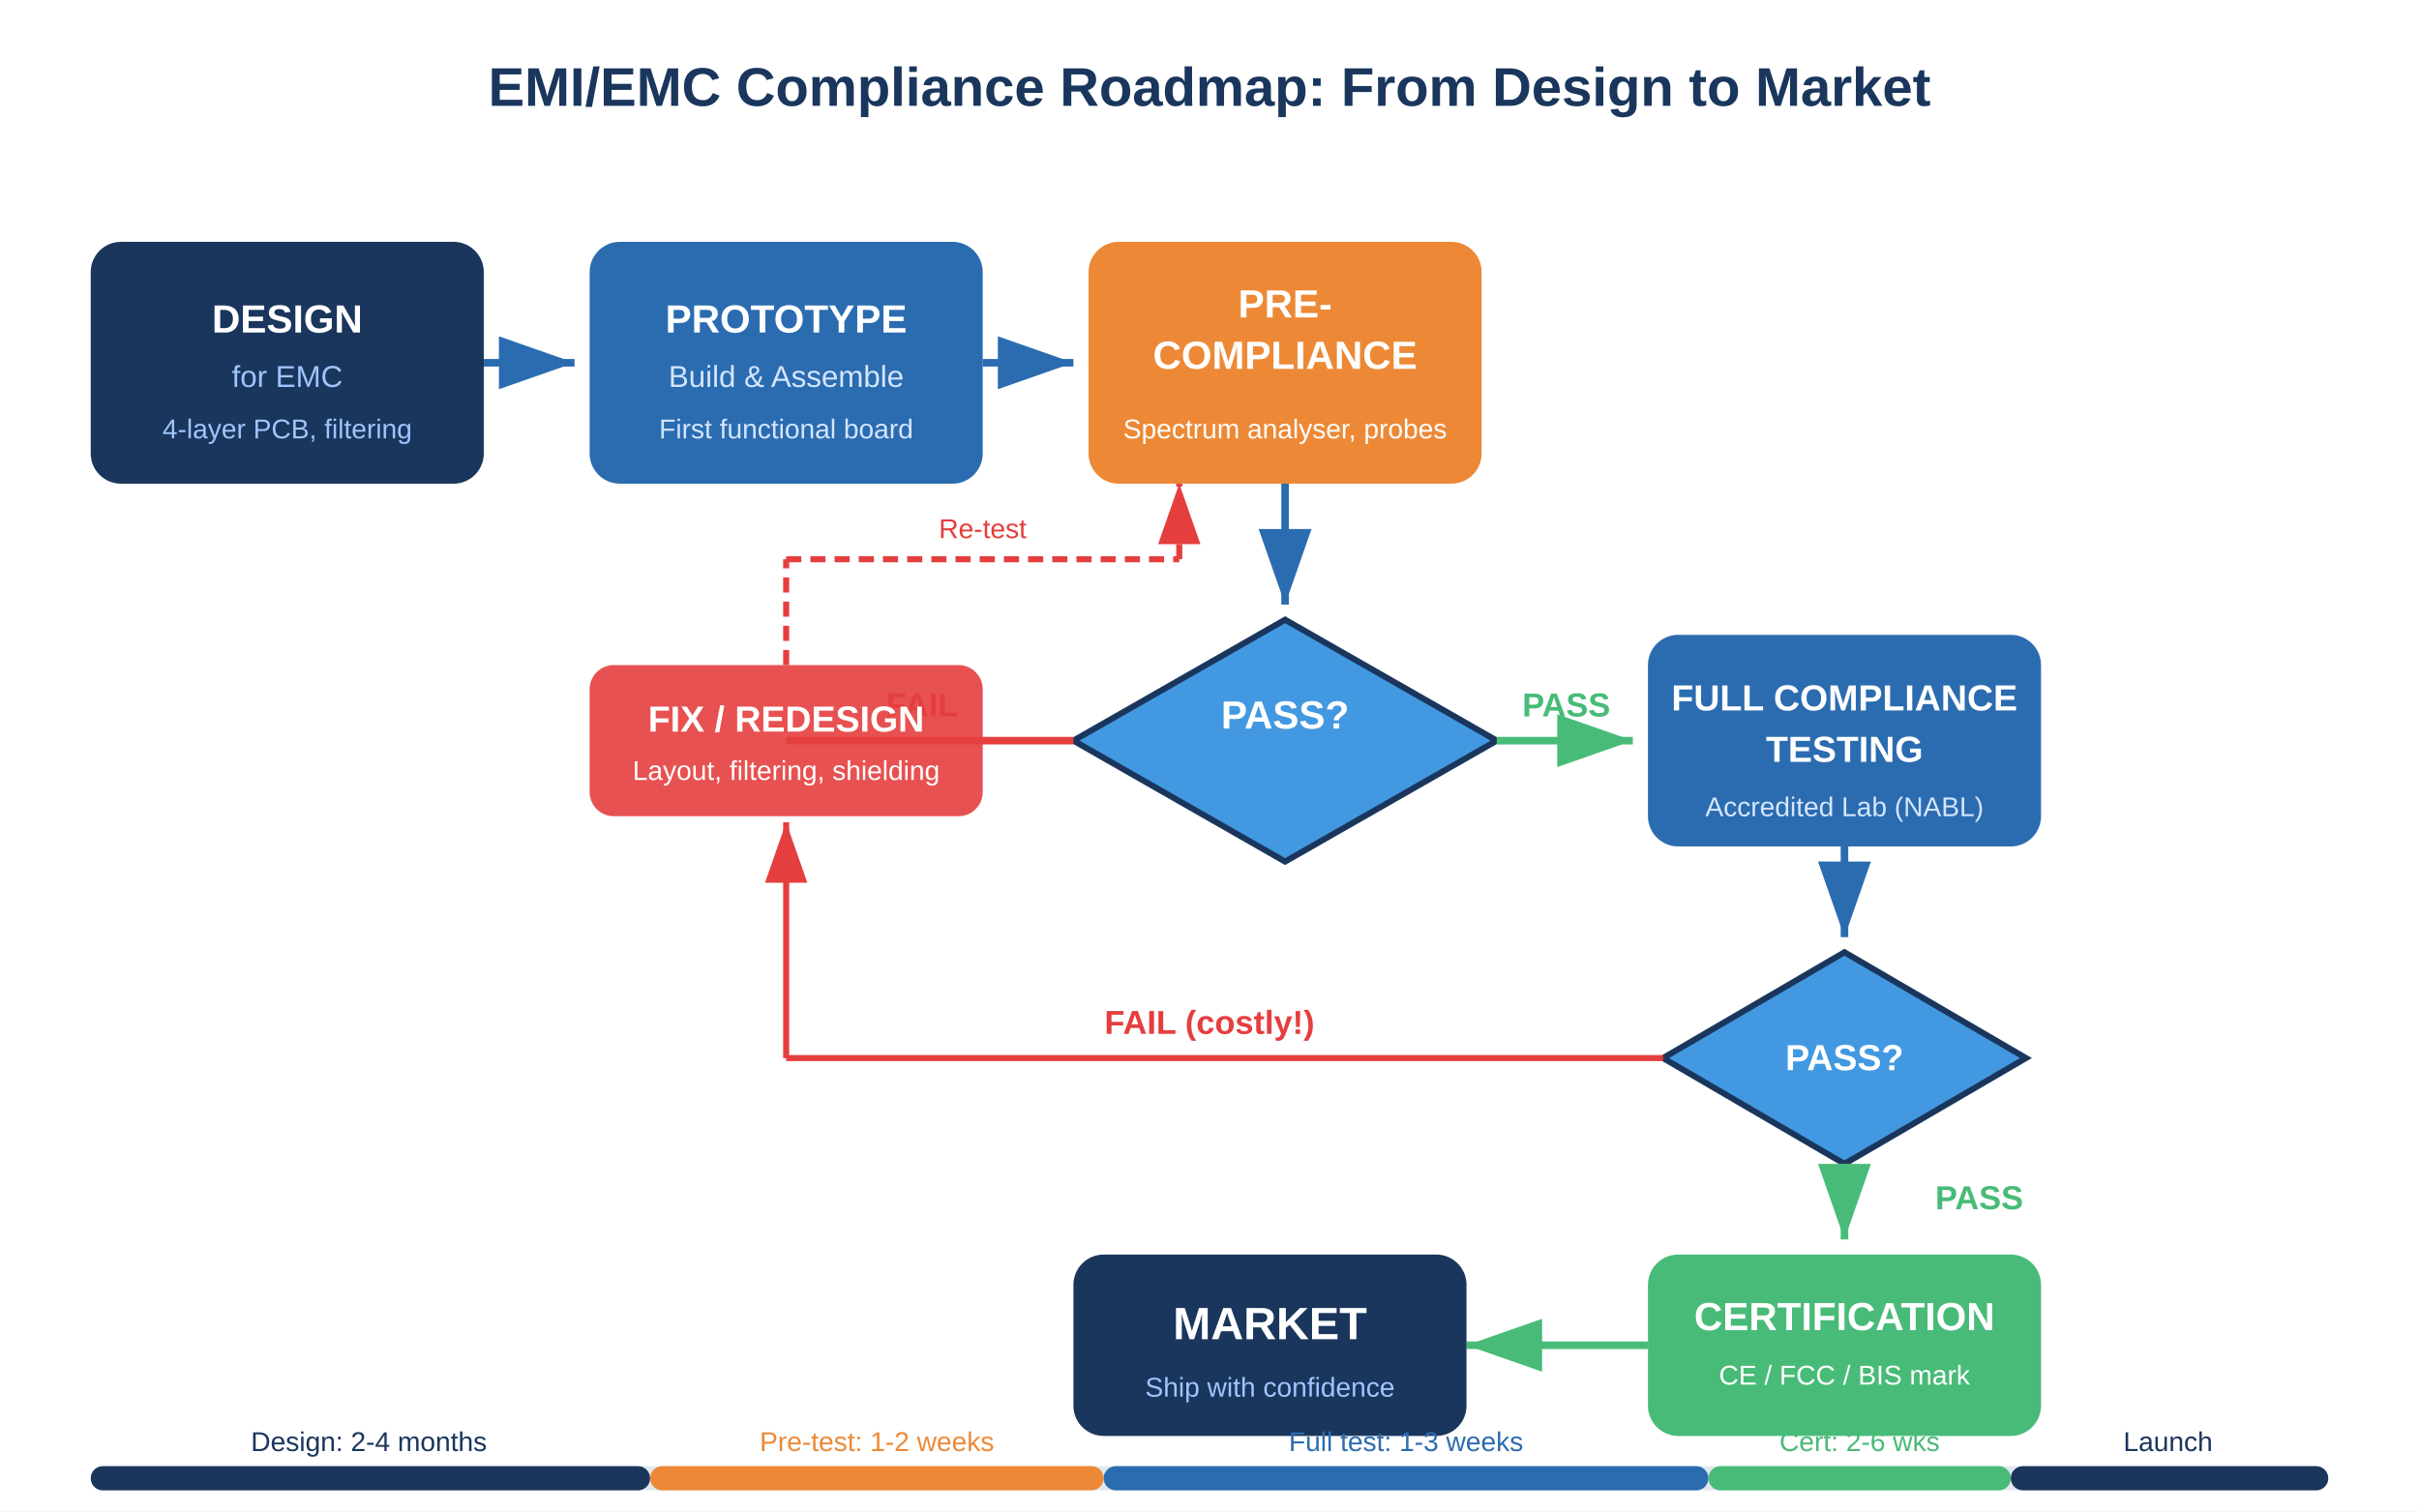
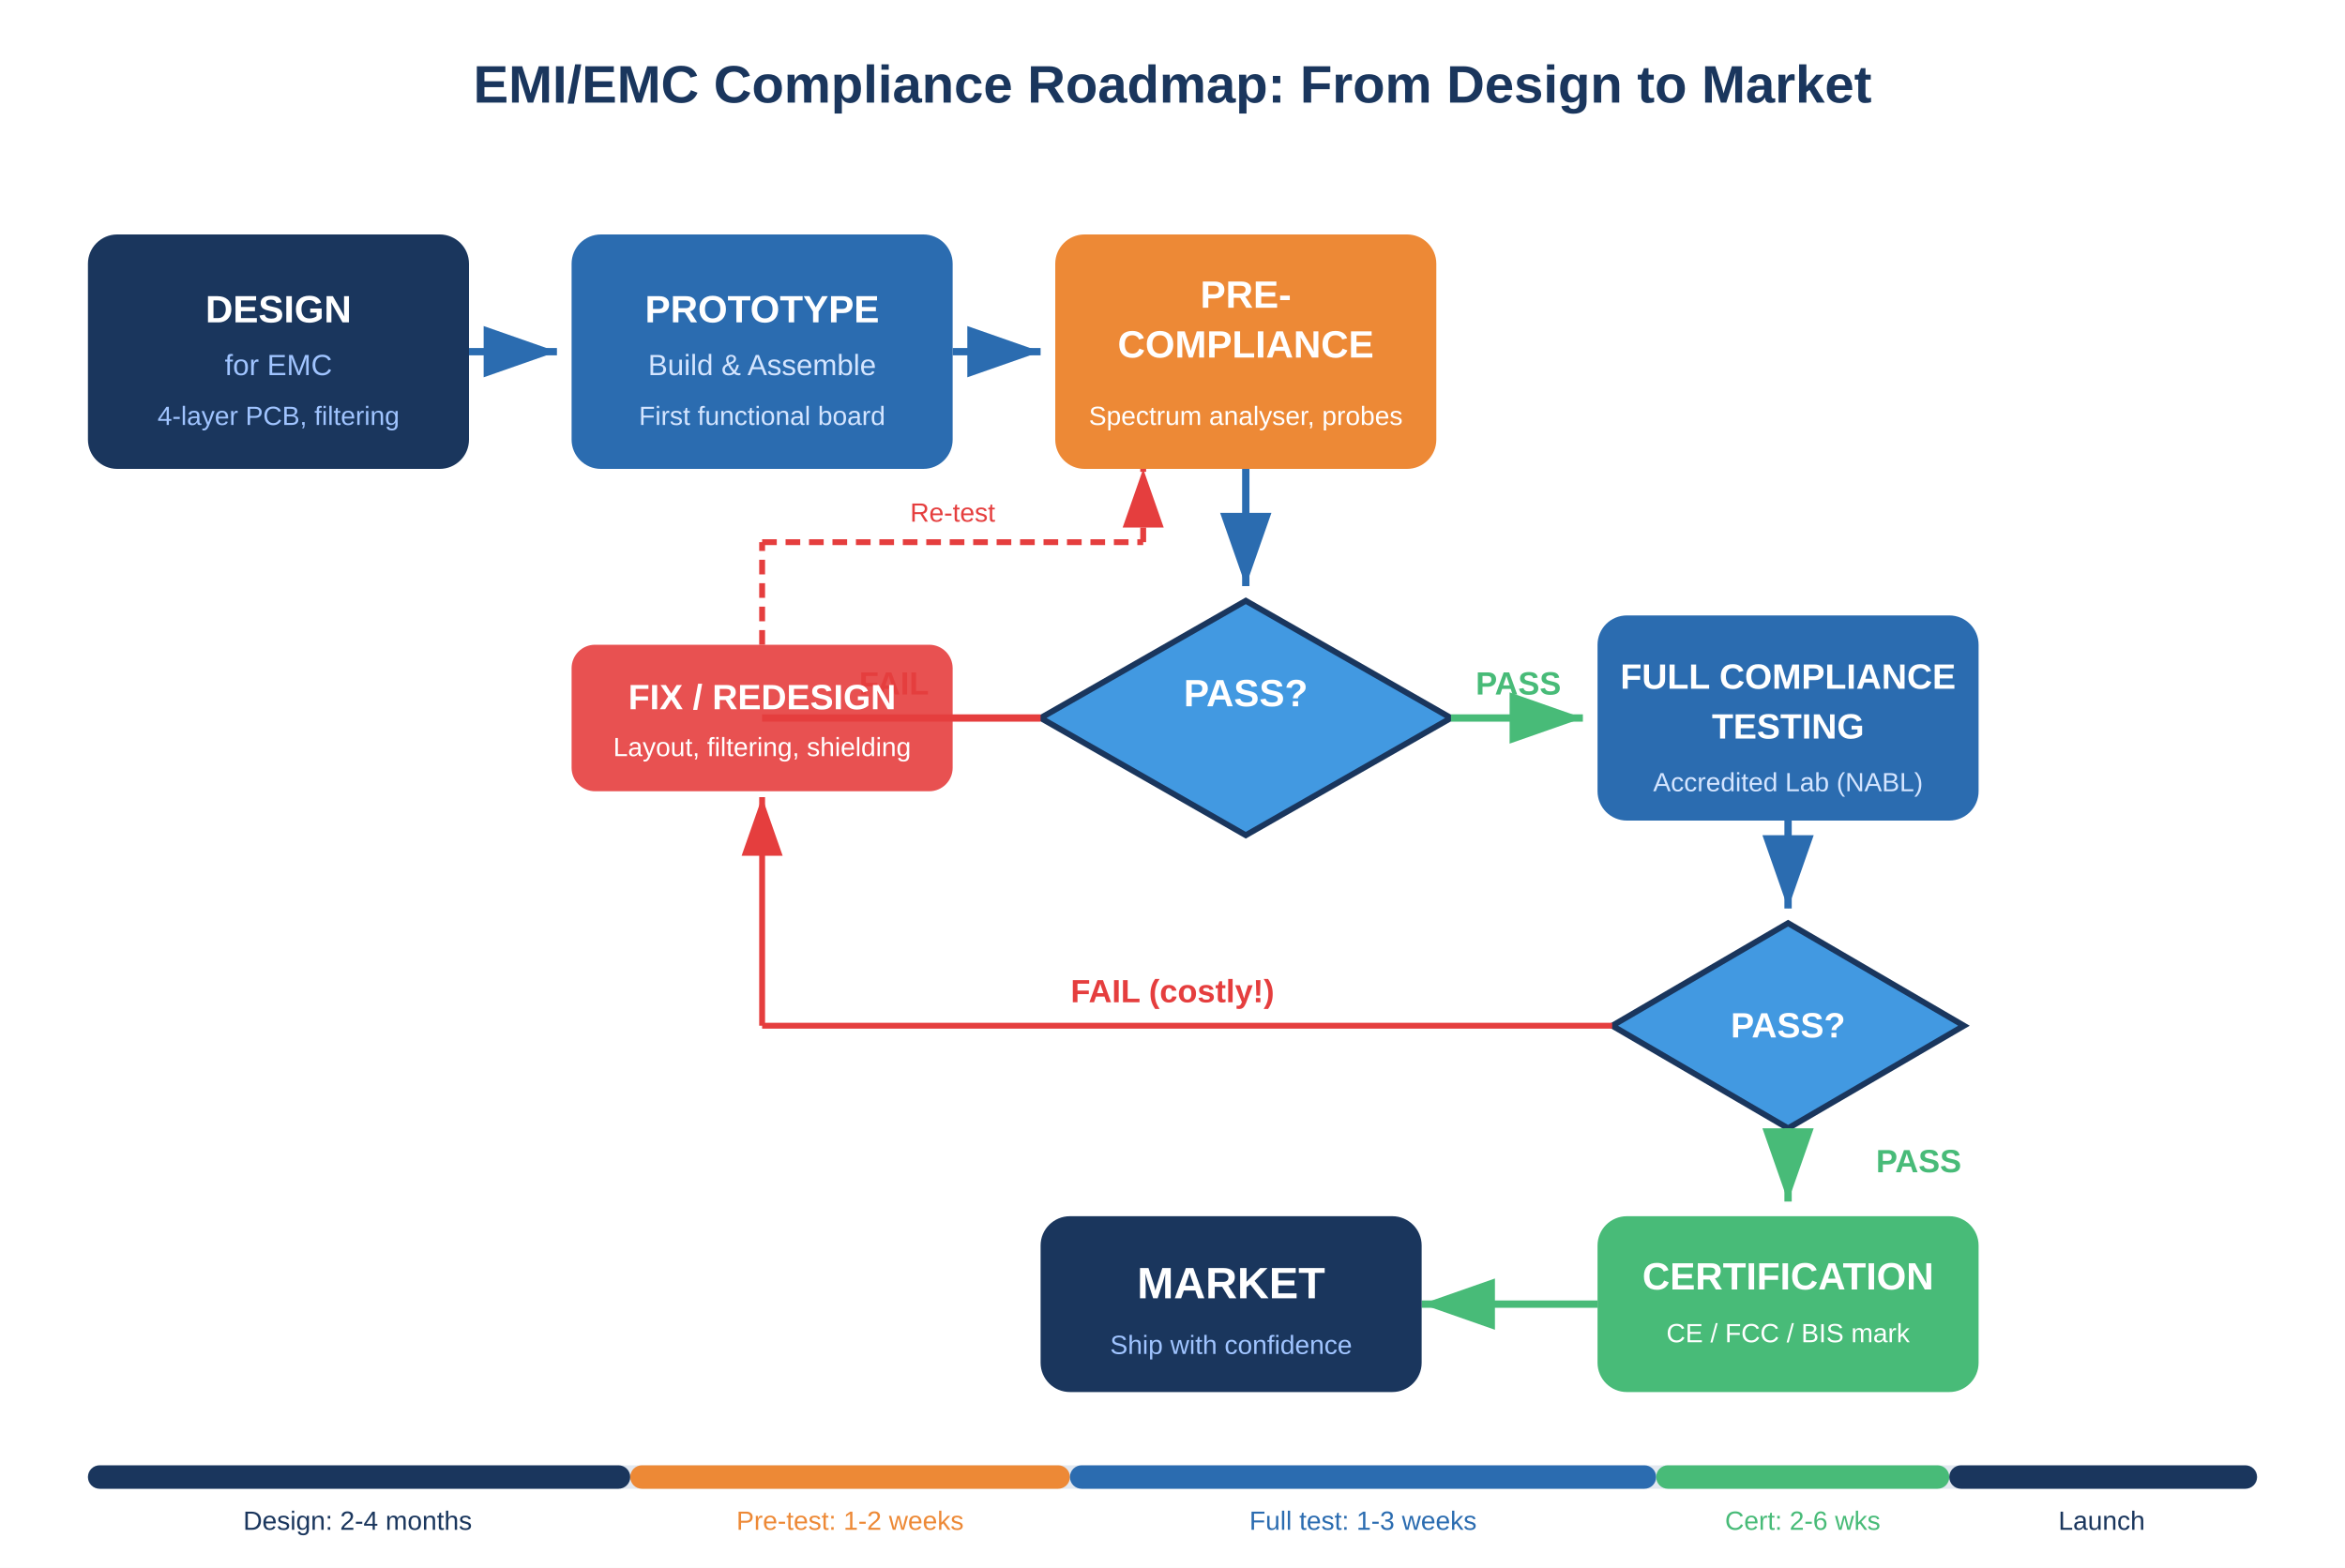
- <svg xmlns="http://www.w3.org/2000/svg" viewBox="0 0 800 500" width="800" height="500">
+ <svg xmlns="http://www.w3.org/2000/svg" viewBox="0 0 800 535" width="800" height="535">
  <defs>
    <marker id="arrow-blue" markerWidth="10" markerHeight="7" refX="10" refY="3.5" orient="auto">
      <polygon points="0 0, 10 3.5, 0 7" fill="#2b6cb0" />
    </marker>
    <marker id="arrow-red" markerWidth="10" markerHeight="7" refX="10" refY="3.5" orient="auto">
      <polygon points="0 0, 10 3.5, 0 7" fill="#e53e3e" />
    </marker>
    <marker id="arrow-green" markerWidth="10" markerHeight="7" refX="10" refY="3.5" orient="auto">
      <polygon points="0 0, 10 3.5, 0 7" fill="#48bb78" />
    </marker>
  </defs>
-   <rect width="800" height="500" fill="white" />
+   <rect width="800" height="535" fill="white" />
  <text x="400" y="35" text-anchor="middle" font-family="Arial, sans-serif" font-size="18" font-weight="bold" fill="#1a365d">EMI/EMC Compliance Roadmap: From Design to Market</text>
  <rect x="30" y="80" width="130" height="80" rx="10" fill="#1a365d" />
  <text x="95" y="110" text-anchor="middle" font-family="Arial, sans-serif" font-size="13" font-weight="bold" fill="white">DESIGN</text>
  <text x="95" y="128" text-anchor="middle" font-family="Arial, sans-serif" font-size="10" fill="#a0c4ff">for EMC</text>
  <text x="95" y="145" text-anchor="middle" font-family="Arial, sans-serif" font-size="9" fill="#a0c4ff">4-layer PCB, filtering</text>
  <line x1="160" y1="120" x2="190" y2="120" stroke="#2b6cb0" stroke-width="2.5" marker-end="url(#arrow-blue)" />
  <rect x="195" y="80" width="130" height="80" rx="10" fill="#2b6cb0" />
  <text x="260" y="110" text-anchor="middle" font-family="Arial, sans-serif" font-size="13" font-weight="bold" fill="white">PROTOTYPE</text>
  <text x="260" y="128" text-anchor="middle" font-family="Arial, sans-serif" font-size="10" fill="#d4e5ff">Build &amp; Assemble</text>
  <text x="260" y="145" text-anchor="middle" font-family="Arial, sans-serif" font-size="9" fill="#d4e5ff">First functional board</text>
  <line x1="325" y1="120" x2="355" y2="120" stroke="#2b6cb0" stroke-width="2.5" marker-end="url(#arrow-blue)" />
  <rect x="360" y="80" width="130" height="80" rx="10" fill="#ed8936" />
  <text x="425" y="105" text-anchor="middle" font-family="Arial, sans-serif" font-size="13" font-weight="bold" fill="white">PRE-</text>
  <text x="425" y="122" text-anchor="middle" font-family="Arial, sans-serif" font-size="13" font-weight="bold" fill="white">COMPLIANCE</text>
  <text x="425" y="145" text-anchor="middle" font-family="Arial, sans-serif" font-size="9" fill="white">Spectrum analyser, probes</text>
  <line x1="425" y1="160" x2="425" y2="200" stroke="#2b6cb0" stroke-width="2.5" marker-end="url(#arrow-blue)" />
  <polygon points="425,205 495,245 425,285 355,245" fill="#4299e1" stroke="#1a365d" stroke-width="2" />
  <text x="425" y="241" text-anchor="middle" font-family="Arial, sans-serif" font-size="13" font-weight="bold" fill="white">PASS?</text>
  <line x1="355" y1="245" x2="260" y2="245" stroke="#e53e3e" stroke-width="2.5" />
  <text x="305" y="237" text-anchor="middle" font-family="Arial, sans-serif" font-size="11" font-weight="bold" fill="#e53e3e">FAIL</text>
  <rect x="195" y="220" width="130" height="50" rx="8" fill="#e53e3e" opacity="0.9" />
  <text x="260" y="242" text-anchor="middle" font-family="Arial, sans-serif" font-size="12" font-weight="bold" fill="white">FIX / REDESIGN</text>
  <text x="260" y="258" text-anchor="middle" font-family="Arial, sans-serif" font-size="9" fill="white">Layout, filtering, shielding</text>
  <line x1="260" y1="220" x2="260" y2="185" stroke="#e53e3e" stroke-width="2" stroke-dasharray="5,3" />
  <line x1="260" y1="185" x2="390" y2="185" stroke="#e53e3e" stroke-width="2" stroke-dasharray="5,3" />
  <line x1="390" y1="185" x2="390" y2="160" stroke="#e53e3e" stroke-width="2" stroke-dasharray="5,3" marker-end="url(#arrow-red)" />
  <text x="325" y="178" text-anchor="middle" font-family="Arial, sans-serif" font-size="9" fill="#e53e3e">Re-test</text>
  <line x1="495" y1="245" x2="540" y2="245" stroke="#48bb78" stroke-width="2.5" marker-end="url(#arrow-green)" />
  <text x="518" y="237" text-anchor="middle" font-family="Arial, sans-serif" font-size="11" font-weight="bold" fill="#48bb78">PASS</text>
  <rect x="545" y="210" width="130" height="70" rx="10" fill="#2b6cb0" />
  <text x="610" y="235" text-anchor="middle" font-family="Arial, sans-serif" font-size="12" font-weight="bold" fill="white">FULL COMPLIANCE</text>
  <text x="610" y="252" text-anchor="middle" font-family="Arial, sans-serif" font-size="12" font-weight="bold" fill="white">TESTING</text>
  <text x="610" y="270" text-anchor="middle" font-family="Arial, sans-serif" font-size="9" fill="#d4e5ff">Accredited Lab (NABL)</text>
  <line x1="610" y1="280" x2="610" y2="310" stroke="#2b6cb0" stroke-width="2.5" marker-end="url(#arrow-blue)" />
  <polygon points="610,315 670,350 610,385 550,350" fill="#4299e1" stroke="#1a365d" stroke-width="2" />
  <text x="610" y="354" text-anchor="middle" font-family="Arial, sans-serif" font-size="12" font-weight="bold" fill="white">PASS?</text>
  <line x1="550" y1="350" x2="260" y2="350" stroke="#e53e3e" stroke-width="2" />
  <line x1="260" y1="350" x2="260" y2="272" stroke="#e53e3e" stroke-width="2" marker-end="url(#arrow-red)" />
  <text x="400" y="342" text-anchor="middle" font-family="Arial, sans-serif" font-size="11" font-weight="bold" fill="#e53e3e">FAIL (costly!)</text>
  <line x1="610" y1="385" x2="610" y2="410" stroke="#48bb78" stroke-width="2.5" marker-end="url(#arrow-green)" />
  <text x="640" y="400" font-family="Arial, sans-serif" font-size="11" font-weight="bold" fill="#48bb78">PASS</text>
  <rect x="545" y="415" width="130" height="60" rx="10" fill="#48bb78" />
  <text x="610" y="440" text-anchor="middle" font-family="Arial, sans-serif" font-size="13" font-weight="bold" fill="white">CERTIFICATION</text>
  <text x="610" y="458" text-anchor="middle" font-family="Arial, sans-serif" font-size="9" fill="white">CE / FCC / BIS mark</text>
  <line x1="545" y1="445" x2="485" y2="445" stroke="#48bb78" stroke-width="2.5" marker-end="url(#arrow-green)" />
  <rect x="355" y="415" width="130" height="60" rx="10" fill="#1a365d" />
  <text x="420" y="443" text-anchor="middle" font-family="Arial, sans-serif" font-size="15" font-weight="bold" fill="white">MARKET</text>
  <text x="420" y="462" text-anchor="middle" font-family="Arial, sans-serif" font-size="9" fill="#a0c4ff">Ship with confidence</text>
-   <rect x="30" y="485" width="740" height="8" rx="4" fill="#e2e8f0" />
-   <rect x="30" y="485" width="185" height="8" rx="4" fill="#1a365d" />
-   <rect x="215" y="485" width="150" height="8" rx="4" fill="#ed8936" />
-   <rect x="365" y="485" width="200" height="8" rx="4" fill="#2b6cb0" />
-   <rect x="565" y="485" width="100" height="8" rx="4" fill="#48bb78" />
-   <rect x="665" y="485" width="105" height="8" rx="4" fill="#1a365d" />
-   <text x="122" y="480" text-anchor="middle" font-family="Arial, sans-serif" font-size="9" fill="#1a365d">Design: 2-4 months</text>
-   <text x="290" y="480" text-anchor="middle" font-family="Arial, sans-serif" font-size="9" fill="#ed8936">Pre-test: 1-2 weeks</text>
-   <text x="465" y="480" text-anchor="middle" font-family="Arial, sans-serif" font-size="9" fill="#2b6cb0">Full test: 1-3 weeks</text>
-   <text x="615" y="480" text-anchor="middle" font-family="Arial, sans-serif" font-size="9" fill="#48bb78">Cert: 2-6 wks</text>
-   <text x="717" y="480" text-anchor="middle" font-family="Arial, sans-serif" font-size="9" fill="#1a365d">Launch</text>
+   <rect x="30" y="500" width="740" height="8" rx="4" fill="#e2e8f0" />
+   <rect x="30" y="500" width="185" height="8" rx="4" fill="#1a365d" />
+   <rect x="215" y="500" width="150" height="8" rx="4" fill="#ed8936" />
+   <rect x="365" y="500" width="200" height="8" rx="4" fill="#2b6cb0" />
+   <rect x="565" y="500" width="100" height="8" rx="4" fill="#48bb78" />
+   <rect x="665" y="500" width="105" height="8" rx="4" fill="#1a365d" />
+   <text x="122" y="522" text-anchor="middle" font-family="Arial, sans-serif" font-size="9" fill="#1a365d">Design: 2-4 months</text>
+   <text x="290" y="522" text-anchor="middle" font-family="Arial, sans-serif" font-size="9" fill="#ed8936">Pre-test: 1-2 weeks</text>
+   <text x="465" y="522" text-anchor="middle" font-family="Arial, sans-serif" font-size="9" fill="#2b6cb0">Full test: 1-3 weeks</text>
+   <text x="615" y="522" text-anchor="middle" font-family="Arial, sans-serif" font-size="9" fill="#48bb78">Cert: 2-6 wks</text>
+   <text x="717" y="522" text-anchor="middle" font-family="Arial, sans-serif" font-size="9" fill="#1a365d">Launch</text>
</svg>
